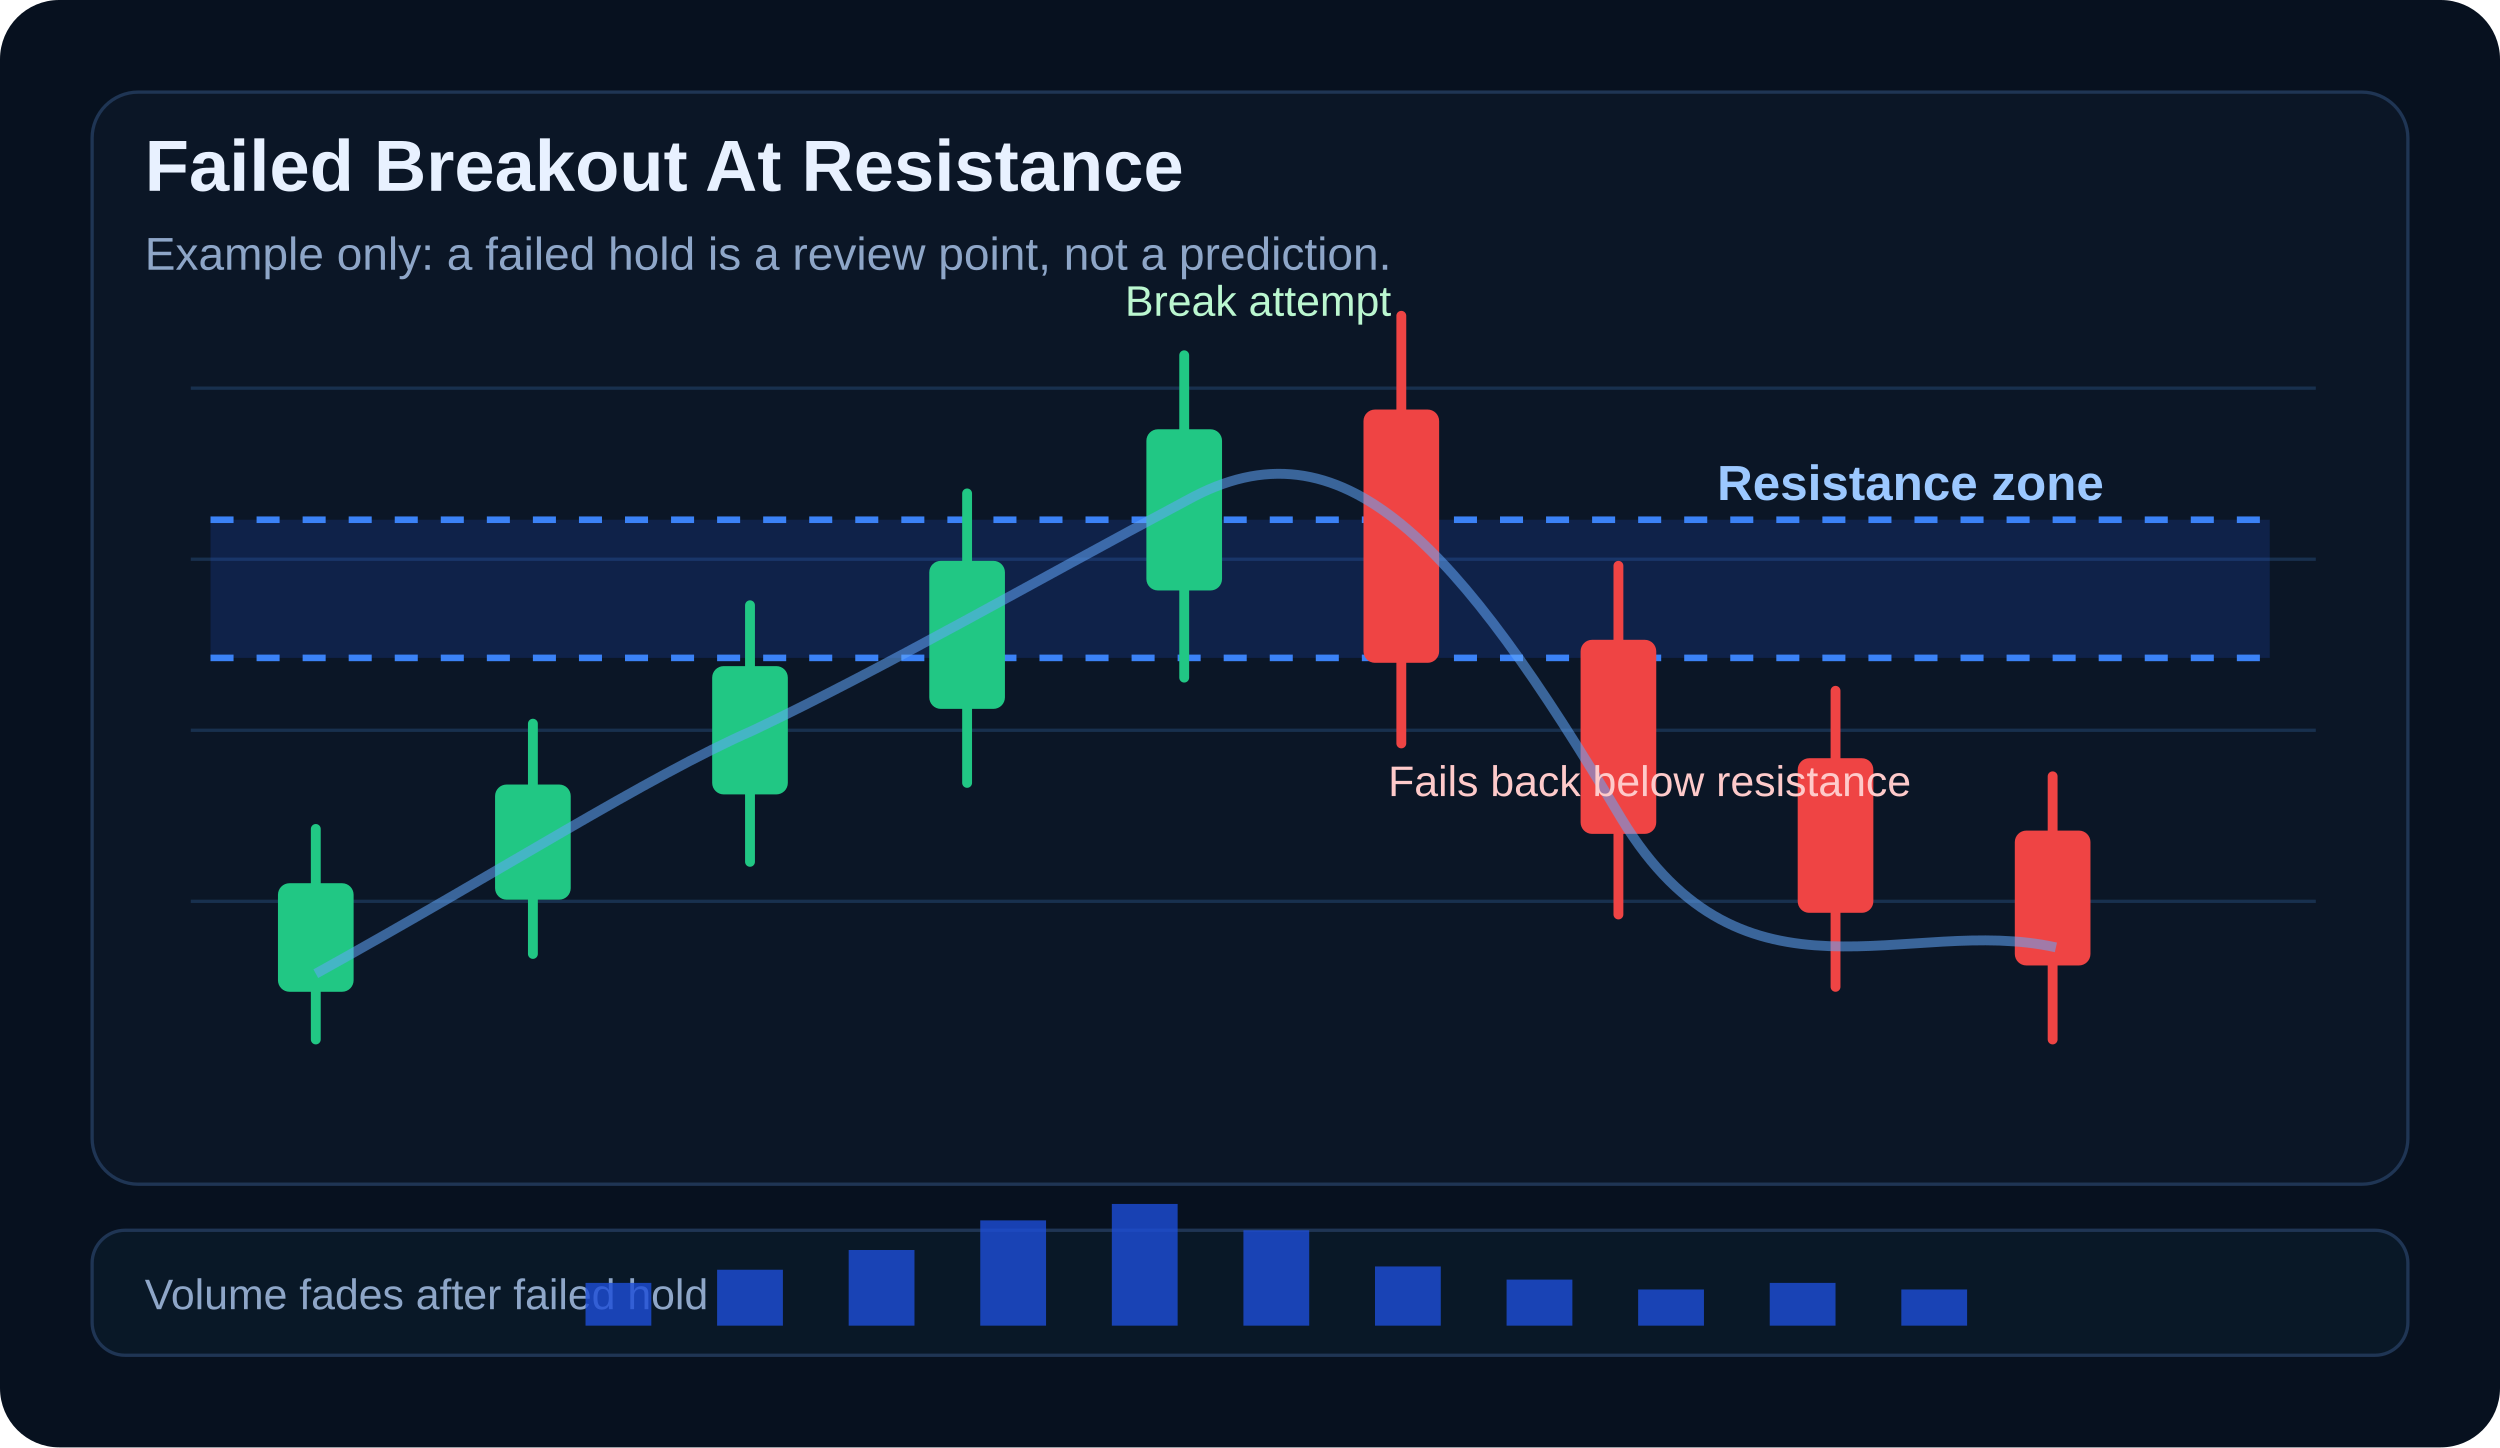
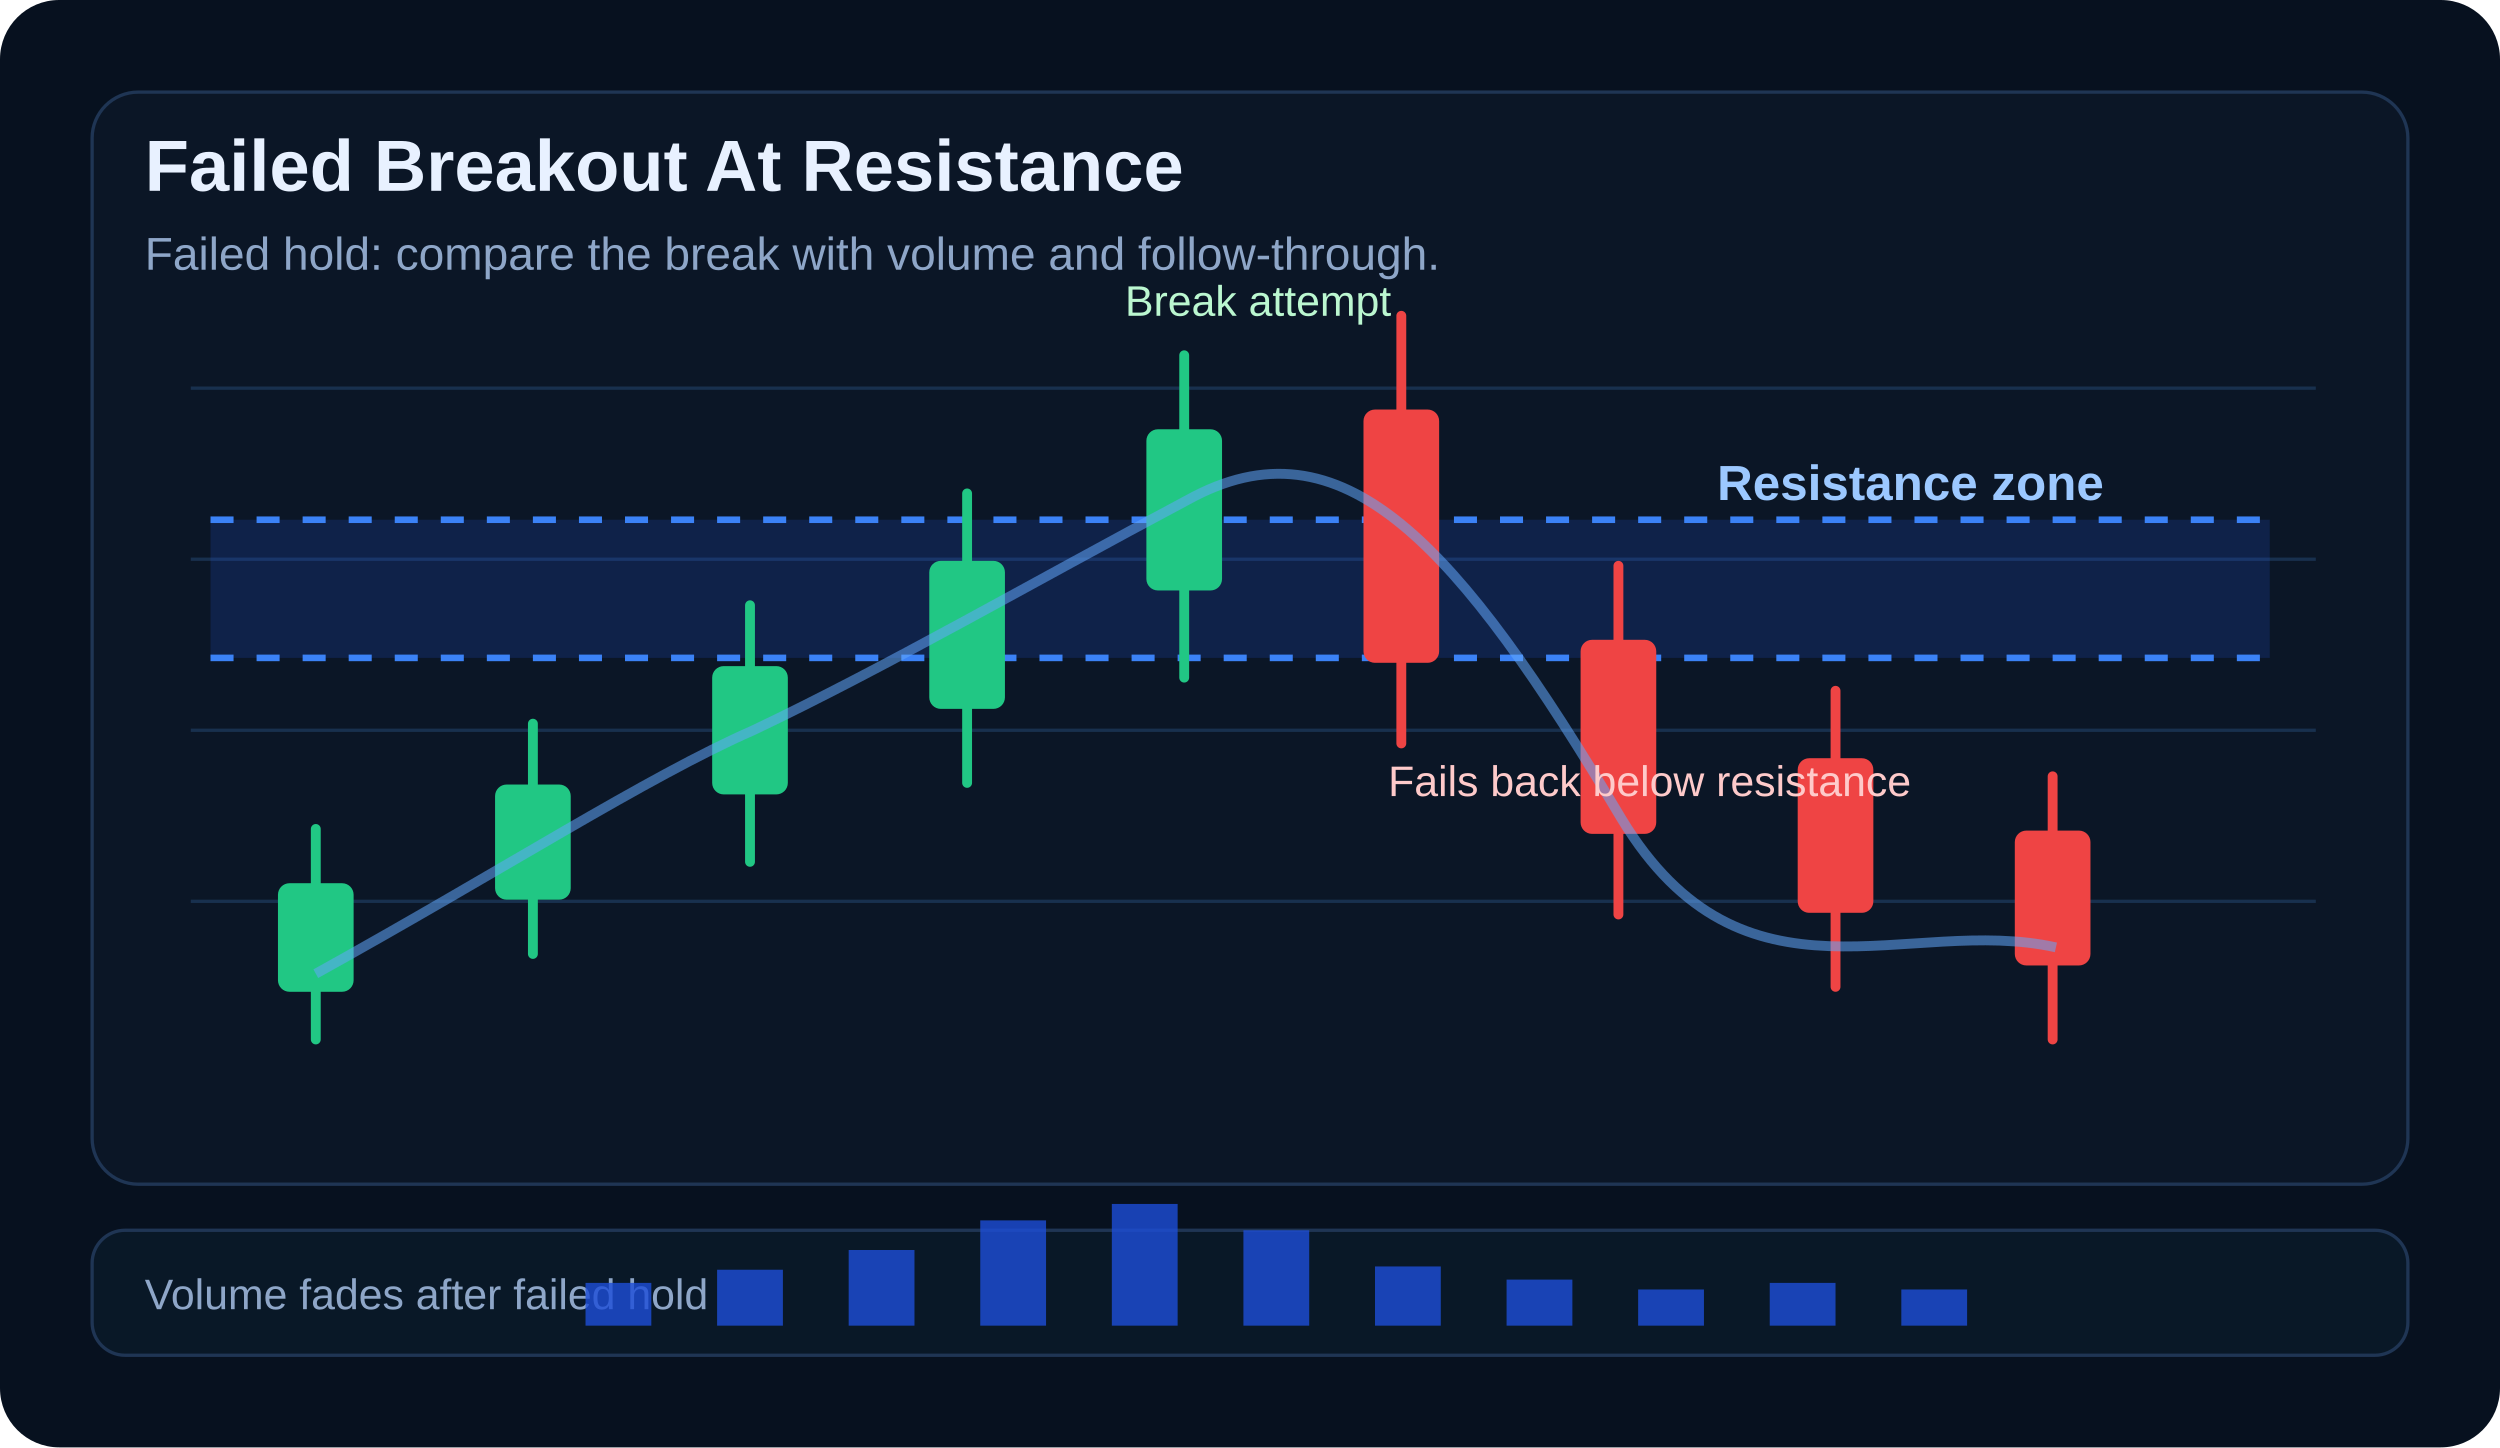
<svg xmlns="http://www.w3.org/2000/svg" viewBox="0 0 760 440" role="img" aria-labelledby="title desc">
  <rect width="760" height="440" rx="18" fill="#07111f" />
  <rect x="28" y="28" width="704" height="332" rx="14" fill="#0b1626" stroke="#1f3554" />
  <text x="44" y="58" fill="#e8f1ff" font-family="Arial, sans-serif" font-size="22" font-weight="700">Failed Breakout At Resistance</text>
-   <text x="44" y="82" fill="#8ea6c8" font-family="Arial, sans-serif" font-size="14">Example only: a failed hold is a review point, not a prediction.</text>
+   <text x="44" y="82" fill="#8ea6c8" font-family="Arial, sans-serif" font-size="14">Failed hold: compare the break with volume and follow-through.</text>
  <g stroke="#18304e" stroke-width="1">
    <line x1="58" y1="118" x2="704" y2="118" />
    <line x1="58" y1="170" x2="704" y2="170" />
    <line x1="58" y1="222" x2="704" y2="222" />
    <line x1="58" y1="274" x2="704" y2="274" />
  </g>
  <rect x="64" y="158" width="626" height="42" fill="#1d4ed8" opacity=".2" />
  <line x1="64" y1="158" x2="690" y2="158" stroke="#3b82f6" stroke-width="2" stroke-dasharray="7 7" />
  <line x1="64" y1="200" x2="690" y2="200" stroke="#3b82f6" stroke-width="2" stroke-dasharray="7 7" />
  <text x="522" y="152" fill="#9cc8ff" font-family="Arial, sans-serif" font-size="15" font-weight="700">Resistance zone</text>
  <g stroke-linecap="round" stroke-width="3">
    <g stroke="#21c784" fill="#21c784">
      <line x1="96" y1="252" x2="96" y2="316" />
      <rect x="86" y="270" width="20" height="30" rx="2" />
      <line x1="162" y1="220" x2="162" y2="290" />
      <rect x="152" y="240" width="20" height="32" rx="2" />
      <line x1="228" y1="184" x2="228" y2="262" />
      <rect x="218" y="204" width="20" height="36" rx="2" />
      <line x1="294" y1="150" x2="294" y2="238" />
      <rect x="284" y="172" width="20" height="42" rx="2" />
      <line x1="360" y1="108" x2="360" y2="206" />
      <rect x="350" y="132" width="20" height="46" rx="2" />
    </g>
    <g stroke="#ef4444" fill="#ef4444">
      <line x1="426" y1="96" x2="426" y2="226" />
      <rect x="416" y="126" width="20" height="74" rx="2" />
      <line x1="492" y1="172" x2="492" y2="278" />
      <rect x="482" y="196" width="20" height="56" rx="2" />
      <line x1="558" y1="210" x2="558" y2="300" />
      <rect x="548" y="232" width="20" height="44" rx="2" />
      <line x1="624" y1="236" x2="624" y2="316" />
      <rect x="614" y="254" width="20" height="38" rx="2" />
    </g>
  </g>
  <path d="M96 296 C152 265 197 236 229 222 C269 203 314 177 361 152 C408 126 443 165 493 249 C530 310 580 278 625 288" fill="none" stroke="#60a5fa" stroke-width="3" opacity=".55" />
  <text x="342" y="96" fill="#bbf7d0" font-family="Arial, sans-serif" font-size="13">Break attempt</text>
  <text x="422" y="242" fill="#fecaca" font-family="Arial, sans-serif" font-size="13">Fails back below resistance</text>
  <rect x="28" y="374" width="704" height="38" rx="10" fill="#091827" stroke="#1f3554" />
  <text x="44" y="398" fill="#8ea6c8" font-family="Arial, sans-serif" font-size="13">Volume fades after failed hold</text>
  <g fill="#1d4ed8" opacity=".8">
    <rect x="178" y="390" width="20" height="13" />
    <rect x="218" y="386" width="20" height="17" />
    <rect x="258" y="380" width="20" height="23" />
    <rect x="298" y="371" width="20" height="32" />
    <rect x="338" y="366" width="20" height="37" />
    <rect x="378" y="374" width="20" height="29" />
    <rect x="418" y="385" width="20" height="18" />
    <rect x="458" y="389" width="20" height="14" />
    <rect x="498" y="392" width="20" height="11" />
    <rect x="538" y="390" width="20" height="13" />
    <rect x="578" y="392" width="20" height="11" />
  </g>
</svg>
